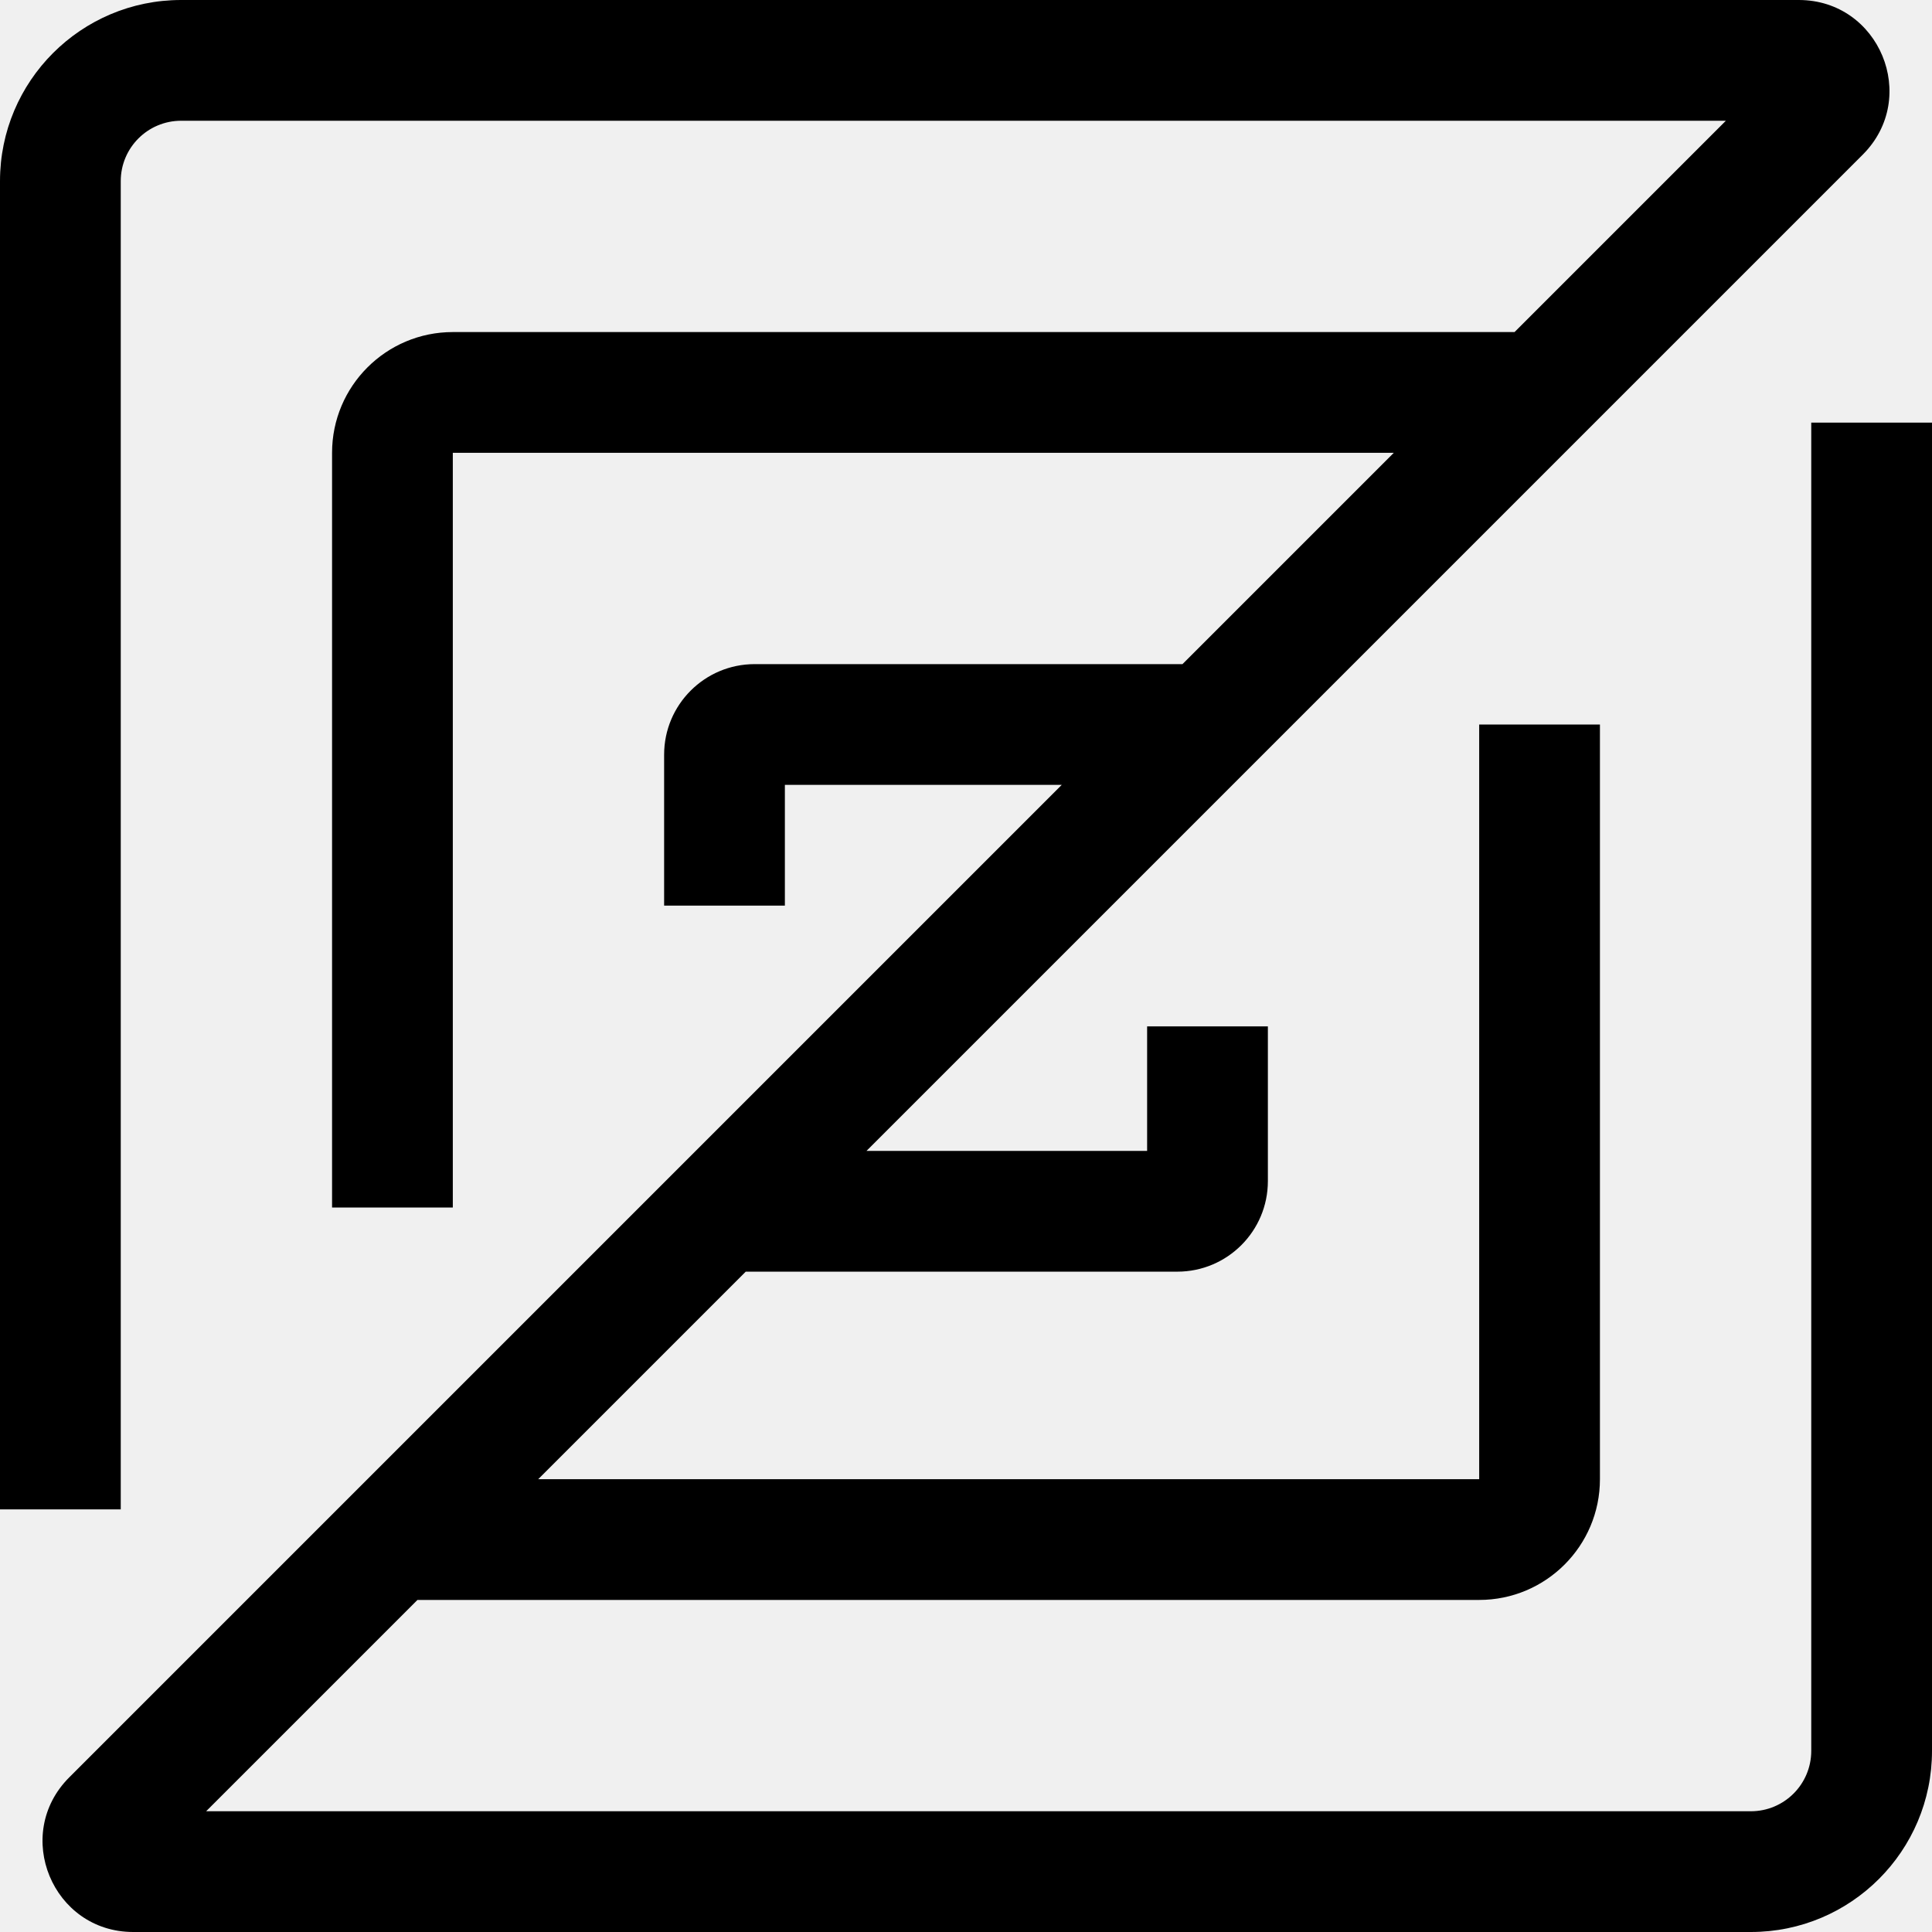
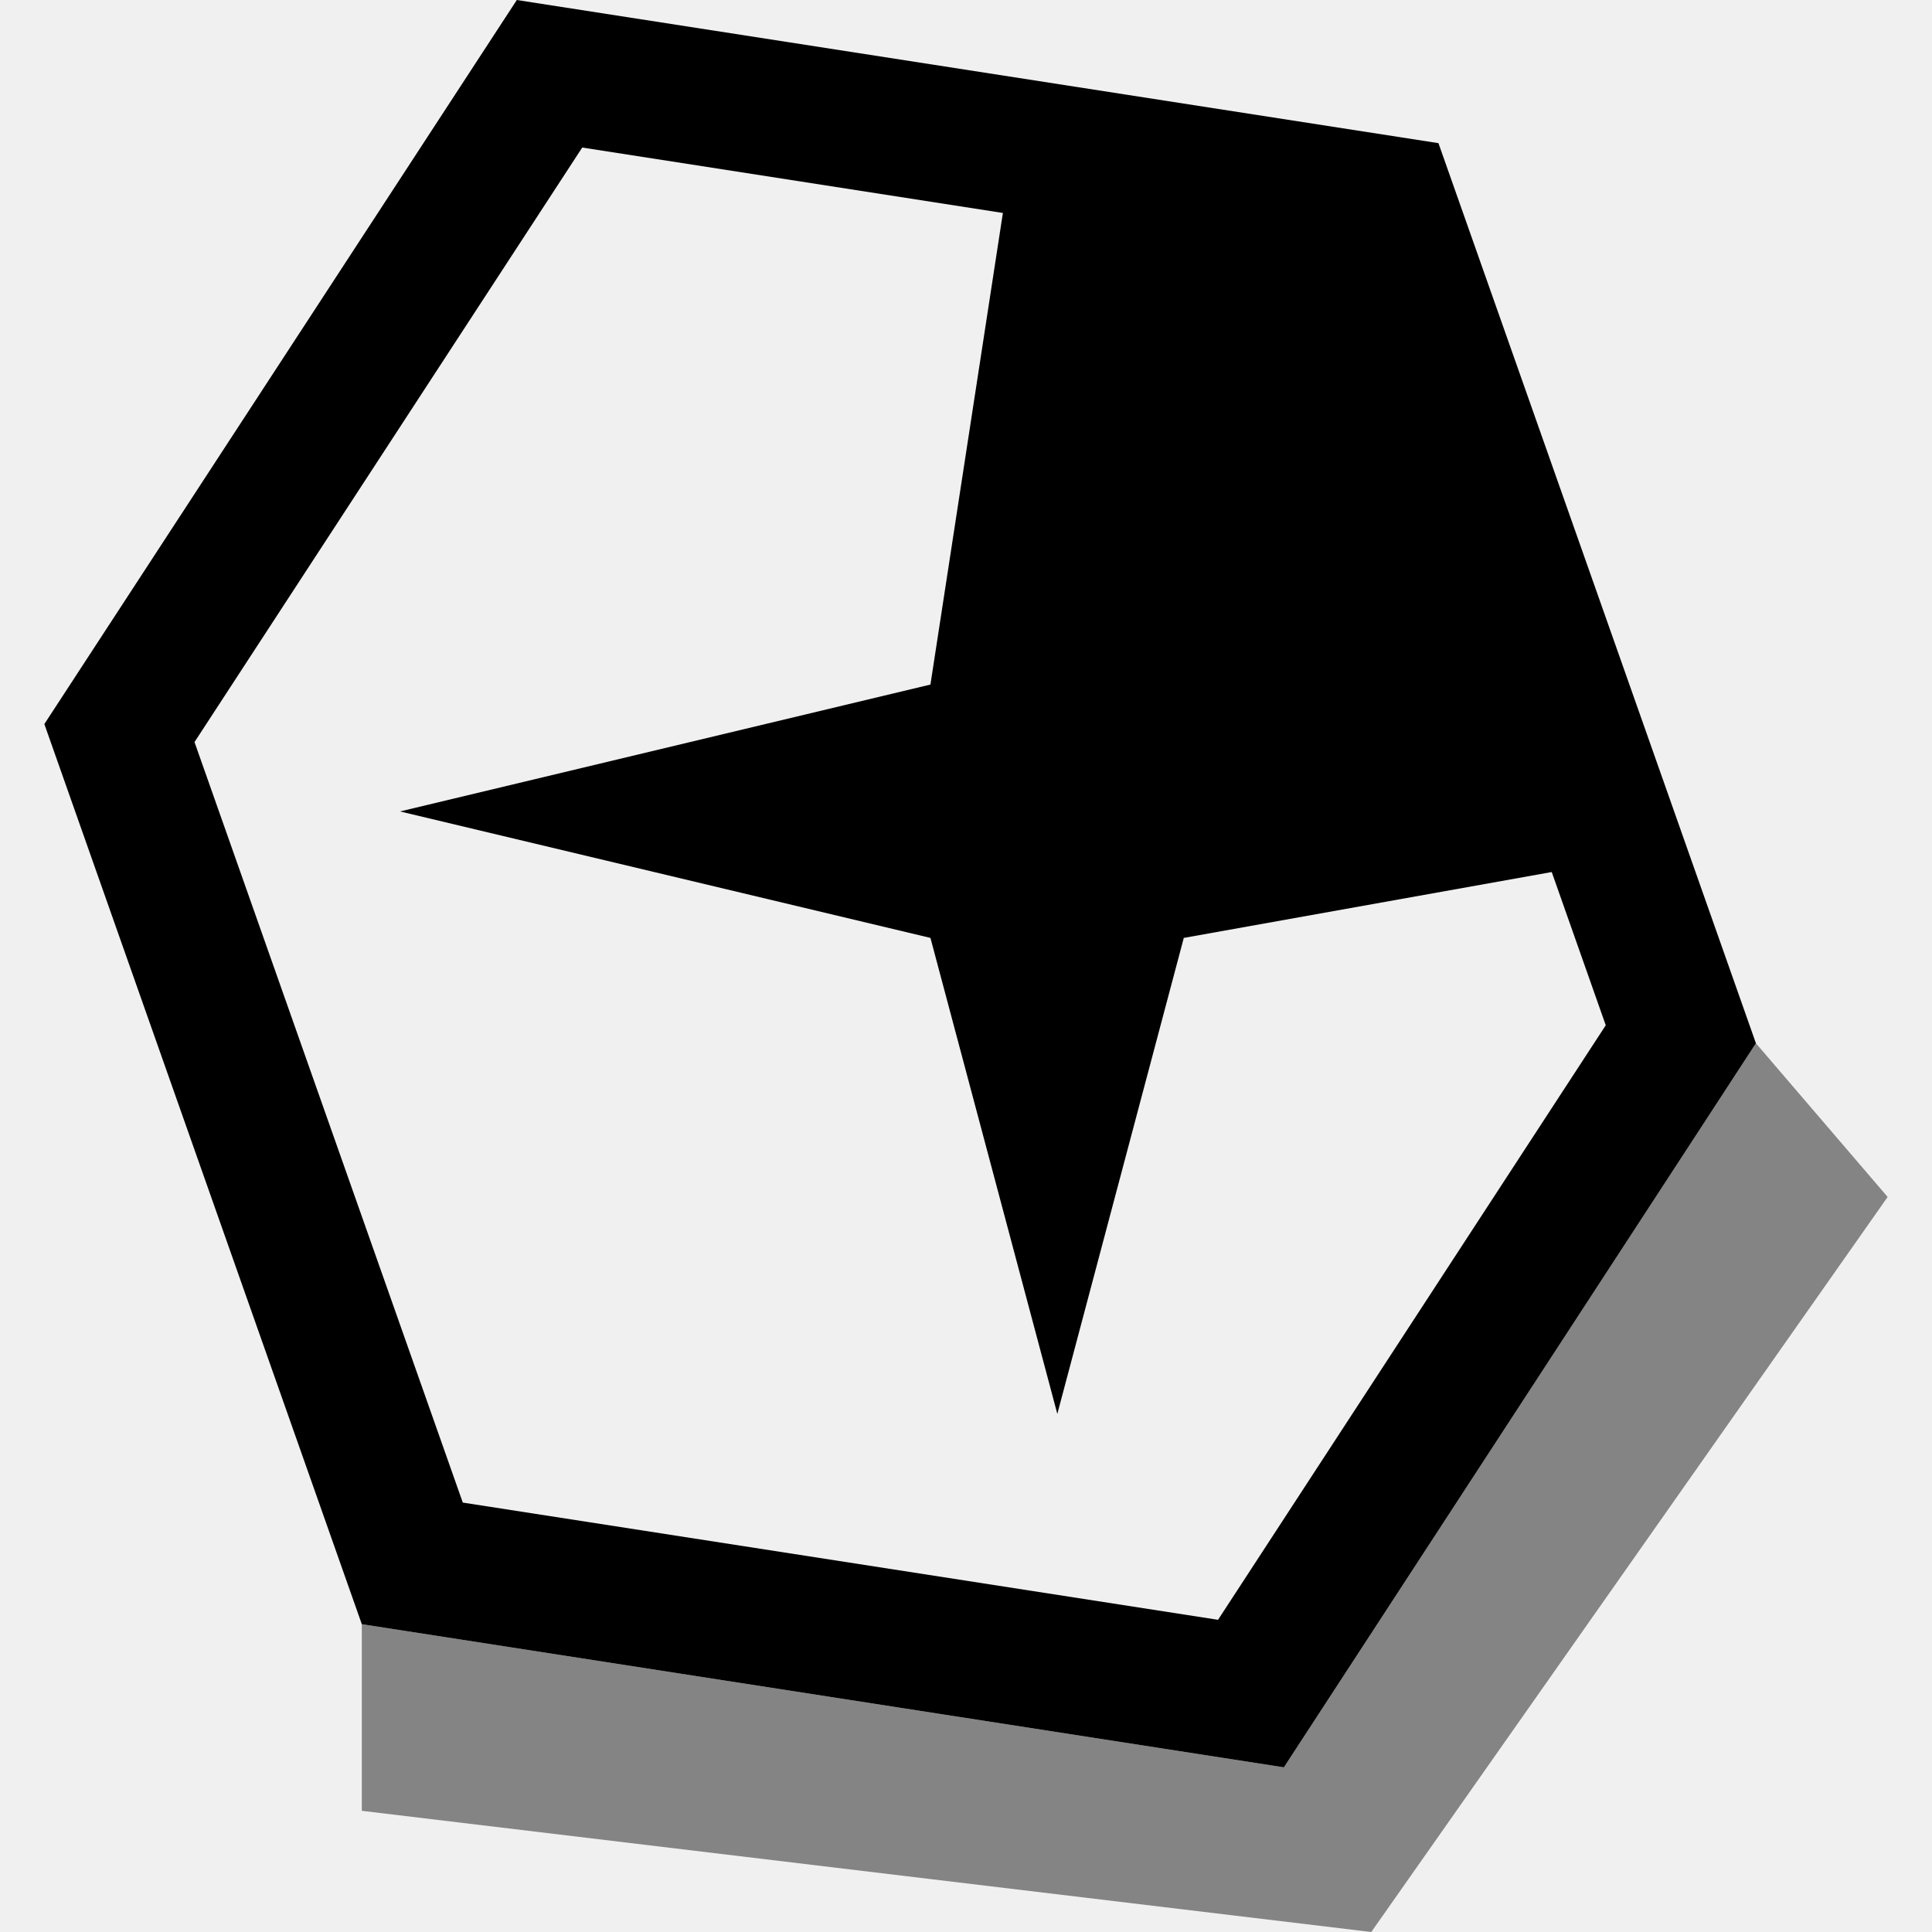
<svg xmlns="http://www.w3.org/2000/svg" width="96" height="96" viewBox="0 0 96 96" fill="none">
-   <g clip-path="url(#clip0_1957_1318)">
-     <path fill-rule="evenodd" clip-rule="evenodd" d="M9 6C7.343 6 6 7.343 6 9V75H0V9C0 4.029 4.029 0 9 0H89.379C93.388 0 95.395 4.847 92.561 7.682L43.055 57.188H57V51H63V58.688C63 61.173 60.985 63.188 58.5 63.188H37.055L26.743 73.5H73.5V36H79.5V73.5C79.5 76.814 76.814 79.5 73.5 79.5H20.743L10.243 90H87C88.657 90 90 88.657 90 87V21H96V87C96 91.971 91.971 96 87 96H6.621C2.612 96 0.605 91.153 3.439 88.318L52.757 39H39V45H33V37.5C33 35.015 35.015 33 37.5 33H58.757L69.257 22.5H22.5V60H16.5V22.5C16.5 19.186 19.186 16.5 22.5 16.5H75.257L85.757 6H9Z" fill="black" />
-   </g>
-   <defs>
-     <clipPath id="clip0_1957_1318">
-       <rect width="96" height="96" fill="white" />
-     </clipPath>
-   </defs>
+   <path fill="black" fill-rule="evenodd" fill-opacity="0.45" d="M17.978,80.705 L63.796,87.818 L87.251,51.84 L93.796,59.476 L68.138,96 L17.978,89.978Z" />
+   <path fill="black" fill-rule="evenodd" d="M2.204,35.978 L17.978,80.705 L63.796,87.818 L87.251,51.84 L71.476,7.113 L25.68,0ZM28.931,7.331 L49.833,10.582 L46.233,34.015 L19.876,40.32 L46.233,46.604 L52.538,70.255 L58.822,46.604 L77.105,43.331 L79.789,50.945 L60.524,80.487 L22.996,74.662 L9.665,36.873Z" />
</svg>
